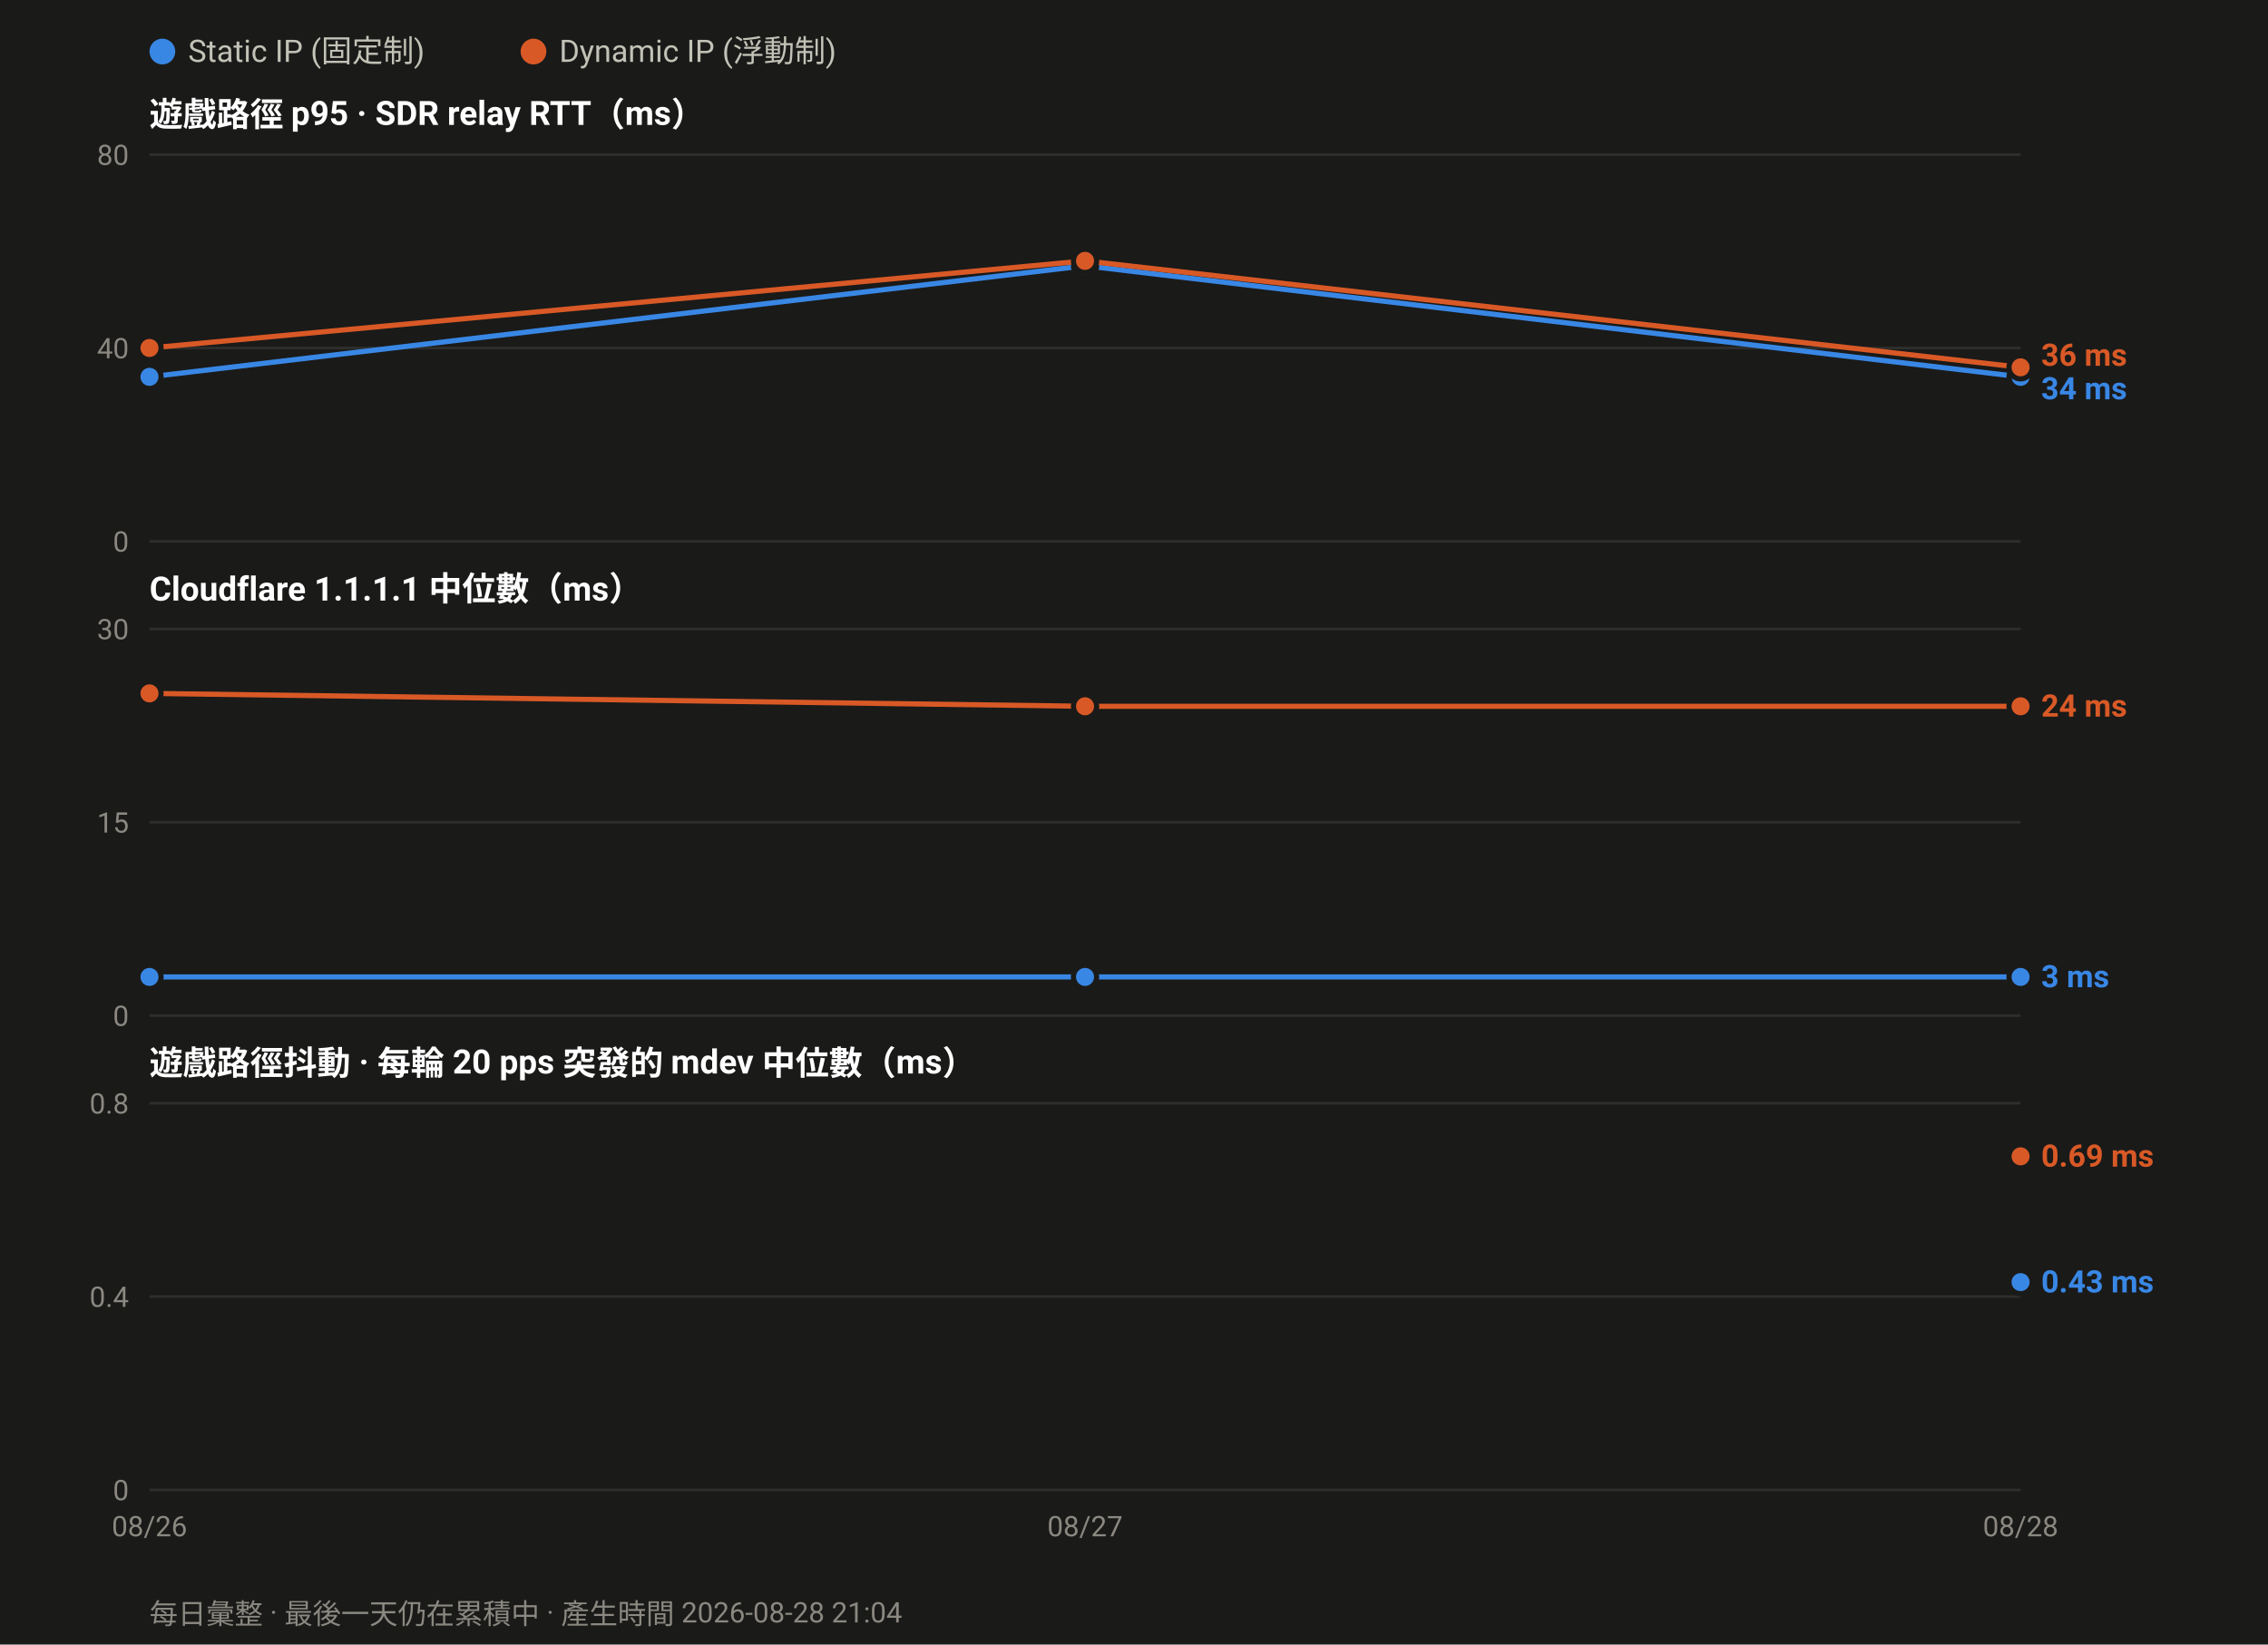
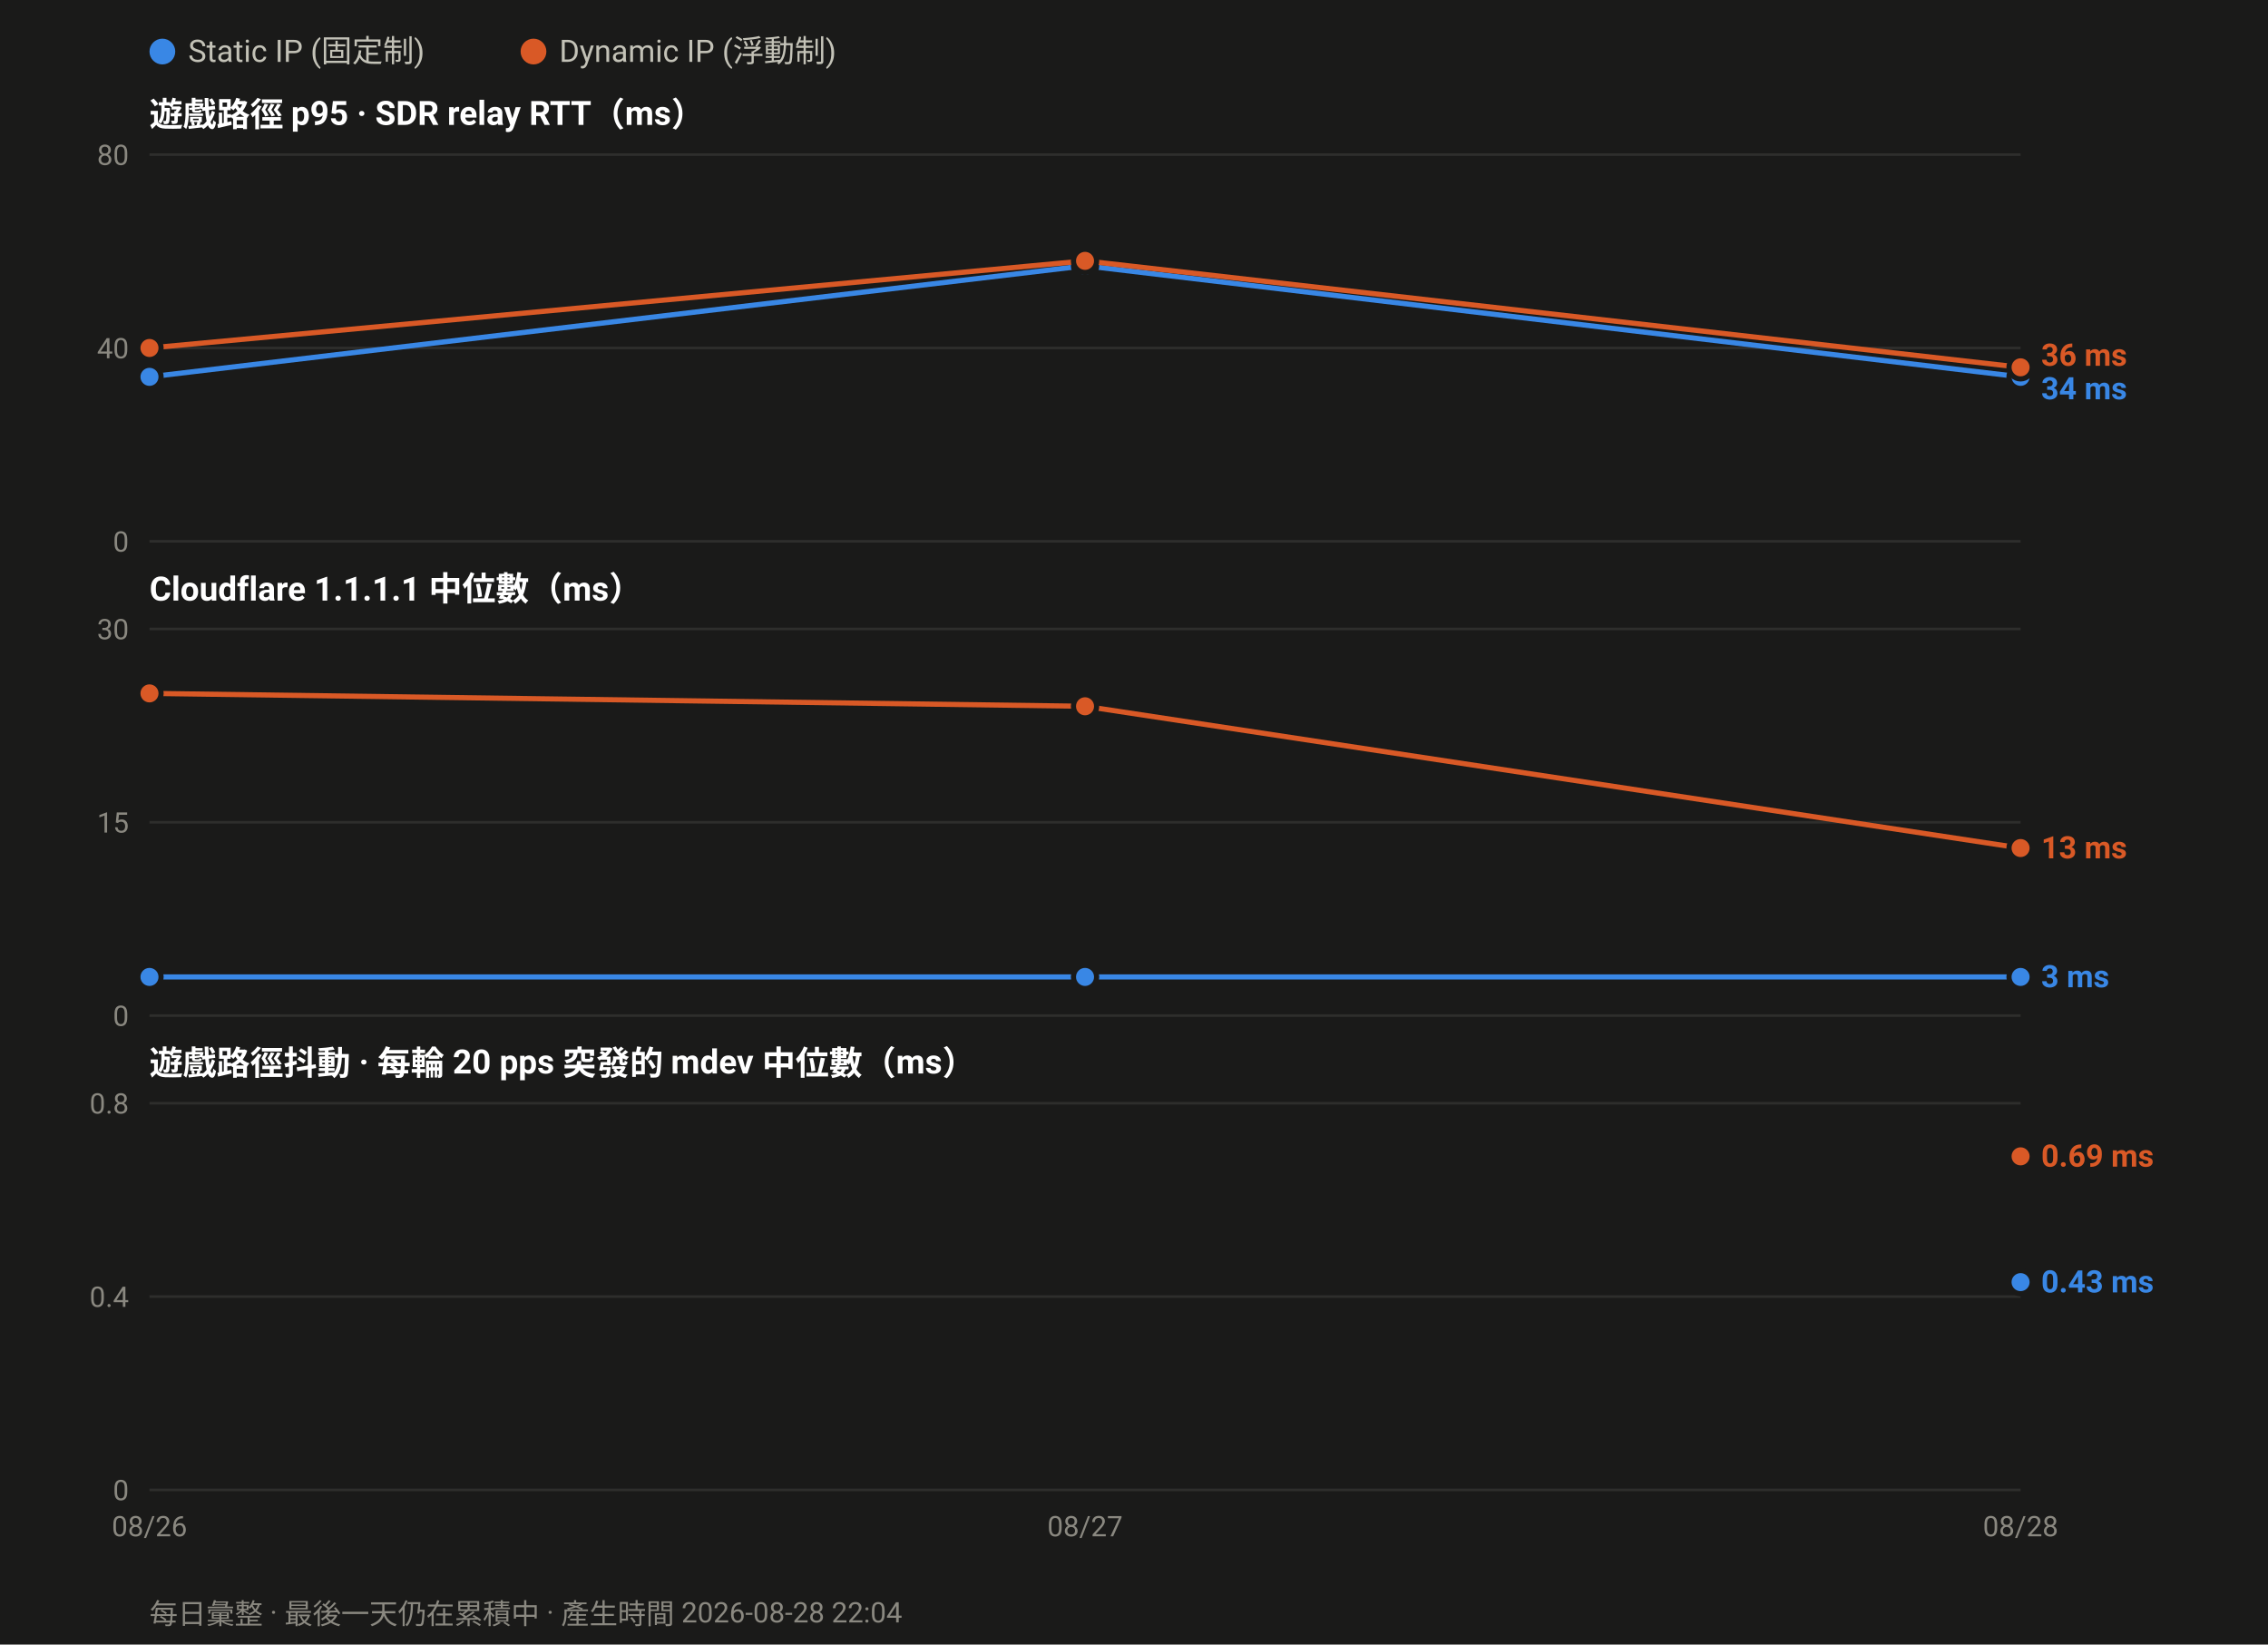
<svg xmlns="http://www.w3.org/2000/svg" width="880" height="638" viewBox="0 0 880 638" font-family="ui-sans-serif,-apple-system,Segoe UI,Roboto,Helvetica,Arial,sans-serif">
  <rect width="880" height="638" fill="#1a1a19" />
  <circle cx="63.0" cy="20" r="5" fill="#3987e5" />
  <text x="73.0" y="24" font-size="12" fill="#c3c2b7">Static IP (固定制)</text>
  <circle cx="207.0" cy="20" r="5" fill="#d95926" />
  <text x="217.0" y="24" font-size="12" fill="#c3c2b7">Dynamic IP (浮動制)</text>
  <text x="58" y="49.0" font-size="13" font-weight="600" fill="#ffffff">遊戲路徑 p95 · SDR relay RTT（ms）</text>
  <line x1="58" y1="210.0" x2="784.0" y2="210.0" stroke="#2e2e2c" stroke-width="1" />
  <text x="50" y="214.0" font-size="11" text-anchor="end" fill="#8a8880">0</text>
  <line x1="58" y1="135.0" x2="784.0" y2="135.0" stroke="#2e2e2c" stroke-width="1" />
  <text x="50" y="139.0" font-size="11" text-anchor="end" fill="#8a8880">40</text>
  <line x1="58" y1="60.0" x2="784.0" y2="60.0" stroke="#2e2e2c" stroke-width="1" />
  <text x="50" y="64.0" font-size="11" text-anchor="end" fill="#8a8880">80</text>
  <polyline fill="none" stroke="#3987e5" stroke-width="2" stroke-linejoin="round" points="58.0,146.2 421.0,103.1 784.0,146.2" />
  <circle cx="58.0" cy="146.2" r="4.5" fill="#3987e5" stroke="#1a1a19" stroke-width="2" />
  <circle cx="421.0" cy="103.1" r="4.5" fill="#3987e5" stroke="#1a1a19" stroke-width="2" />
  <circle cx="784.0" cy="146.2" r="4.5" fill="#3987e5" stroke="#1a1a19" stroke-width="2" />
  <polyline fill="none" stroke="#d95926" stroke-width="2" stroke-linejoin="round" points="58.0,135.0 421.0,101.2 784.0,142.5" />
  <circle cx="58.0" cy="135.0" r="4.5" fill="#d95926" stroke="#1a1a19" stroke-width="2" />
  <circle cx="421.0" cy="101.2" r="4.5" fill="#d95926" stroke="#1a1a19" stroke-width="2" />
  <circle cx="784.0" cy="142.5" r="4.5" fill="#d95926" stroke="#1a1a19" stroke-width="2" />
  <text x="792.0" y="141.9" font-size="12" font-weight="600" fill="#d95926">36 ms</text>
  <text x="792.0" y="154.9" font-size="12" font-weight="600" fill="#3987e5">34 ms</text>
  <text x="58" y="233.0" font-size="13" font-weight="600" fill="#ffffff">Cloudflare 1.1.1.1 中位數（ms）</text>
  <line x1="58" y1="394.0" x2="784.0" y2="394.0" stroke="#2e2e2c" stroke-width="1" />
  <text x="50" y="398.0" font-size="11" text-anchor="end" fill="#8a8880">0</text>
  <line x1="58" y1="319.0" x2="784.0" y2="319.0" stroke="#2e2e2c" stroke-width="1" />
  <text x="50" y="323.0" font-size="11" text-anchor="end" fill="#8a8880">15</text>
  <line x1="58" y1="244.0" x2="784.0" y2="244.0" stroke="#2e2e2c" stroke-width="1" />
  <text x="50" y="248.0" font-size="11" text-anchor="end" fill="#8a8880">30</text>
  <polyline fill="none" stroke="#3987e5" stroke-width="2" stroke-linejoin="round" points="58.0,379.0 421.0,379.0 784.0,379.0" />
  <circle cx="58.0" cy="379.0" r="4.5" fill="#3987e5" stroke="#1a1a19" stroke-width="2" />
  <circle cx="421.0" cy="379.0" r="4.5" fill="#3987e5" stroke="#1a1a19" stroke-width="2" />
  <circle cx="784.0" cy="379.0" r="4.5" fill="#3987e5" stroke="#1a1a19" stroke-width="2" />
-   <polyline fill="none" stroke="#d95926" stroke-width="2" stroke-linejoin="round" points="58.0,269.0 421.0,274.0 784.0,274.0" />
+   <polyline fill="none" stroke="#d95926" stroke-width="2" stroke-linejoin="round" points="58.0,269.0 421.0,274.0 784.0,329.0" />
  <circle cx="58.0" cy="269.0" r="4.5" fill="#d95926" stroke="#1a1a19" stroke-width="2" />
  <circle cx="421.0" cy="274.0" r="4.5" fill="#d95926" stroke="#1a1a19" stroke-width="2" />
-   <circle cx="784.0" cy="274.0" r="4.5" fill="#d95926" stroke="#1a1a19" stroke-width="2" />
-   <text x="792.0" y="278.0" font-size="12" font-weight="600" fill="#d95926">24 ms</text>
+   <circle cx="784.0" cy="329.0" r="4.5" fill="#d95926" stroke="#1a1a19" stroke-width="2" />
+   <text x="792.0" y="333.0" font-size="12" font-weight="600" fill="#d95926">13 ms</text>
  <text x="792.0" y="383.0" font-size="12" font-weight="600" fill="#3987e5">3 ms</text>
  <text x="58" y="417.0" font-size="13" font-weight="600" fill="#ffffff">遊戲路徑抖動 · 每輪 20 pps 突發的 mdev 中位數（ms）</text>
  <line x1="58" y1="578.0" x2="784.0" y2="578.0" stroke="#2e2e2c" stroke-width="1" />
  <text x="50" y="582.0" font-size="11" text-anchor="end" fill="#8a8880">0</text>
  <line x1="58" y1="503.0" x2="784.0" y2="503.0" stroke="#2e2e2c" stroke-width="1" />
  <text x="50" y="507.0" font-size="11" text-anchor="end" fill="#8a8880">0.4</text>
  <line x1="58" y1="428.0" x2="784.0" y2="428.0" stroke="#2e2e2c" stroke-width="1" />
  <text x="50" y="432.0" font-size="11" text-anchor="end" fill="#8a8880">0.8</text>
  <circle cx="784.0" cy="497.4" r="4.5" fill="#3987e5" stroke="#1a1a19" stroke-width="2" />
  <circle cx="784.0" cy="448.6" r="4.5" fill="#d95926" stroke="#1a1a19" stroke-width="2" />
  <text x="792.0" y="452.6" font-size="12" font-weight="600" fill="#d95926">0.69 ms</text>
  <text x="792.0" y="501.4" font-size="12" font-weight="600" fill="#3987e5">0.43 ms</text>
  <text x="58.0" y="596.0" font-size="11" text-anchor="middle" fill="#8a8880">08/26</text>
  <text x="421.0" y="596.0" font-size="11" text-anchor="middle" fill="#8a8880">08/27</text>
  <text x="784.0" y="596.0" font-size="11" text-anchor="middle" fill="#8a8880">08/28</text>
-   <text x="58" y="630" font-size="11" fill="#8a8880">每日彙整 · 最後一天仍在累積中 · 產生時間 2026-08-28 21:04</text>
+   <text x="58" y="630" font-size="11" fill="#8a8880">每日彙整 · 最後一天仍在累積中 · 產生時間 2026-08-28 22:04</text>
</svg>
